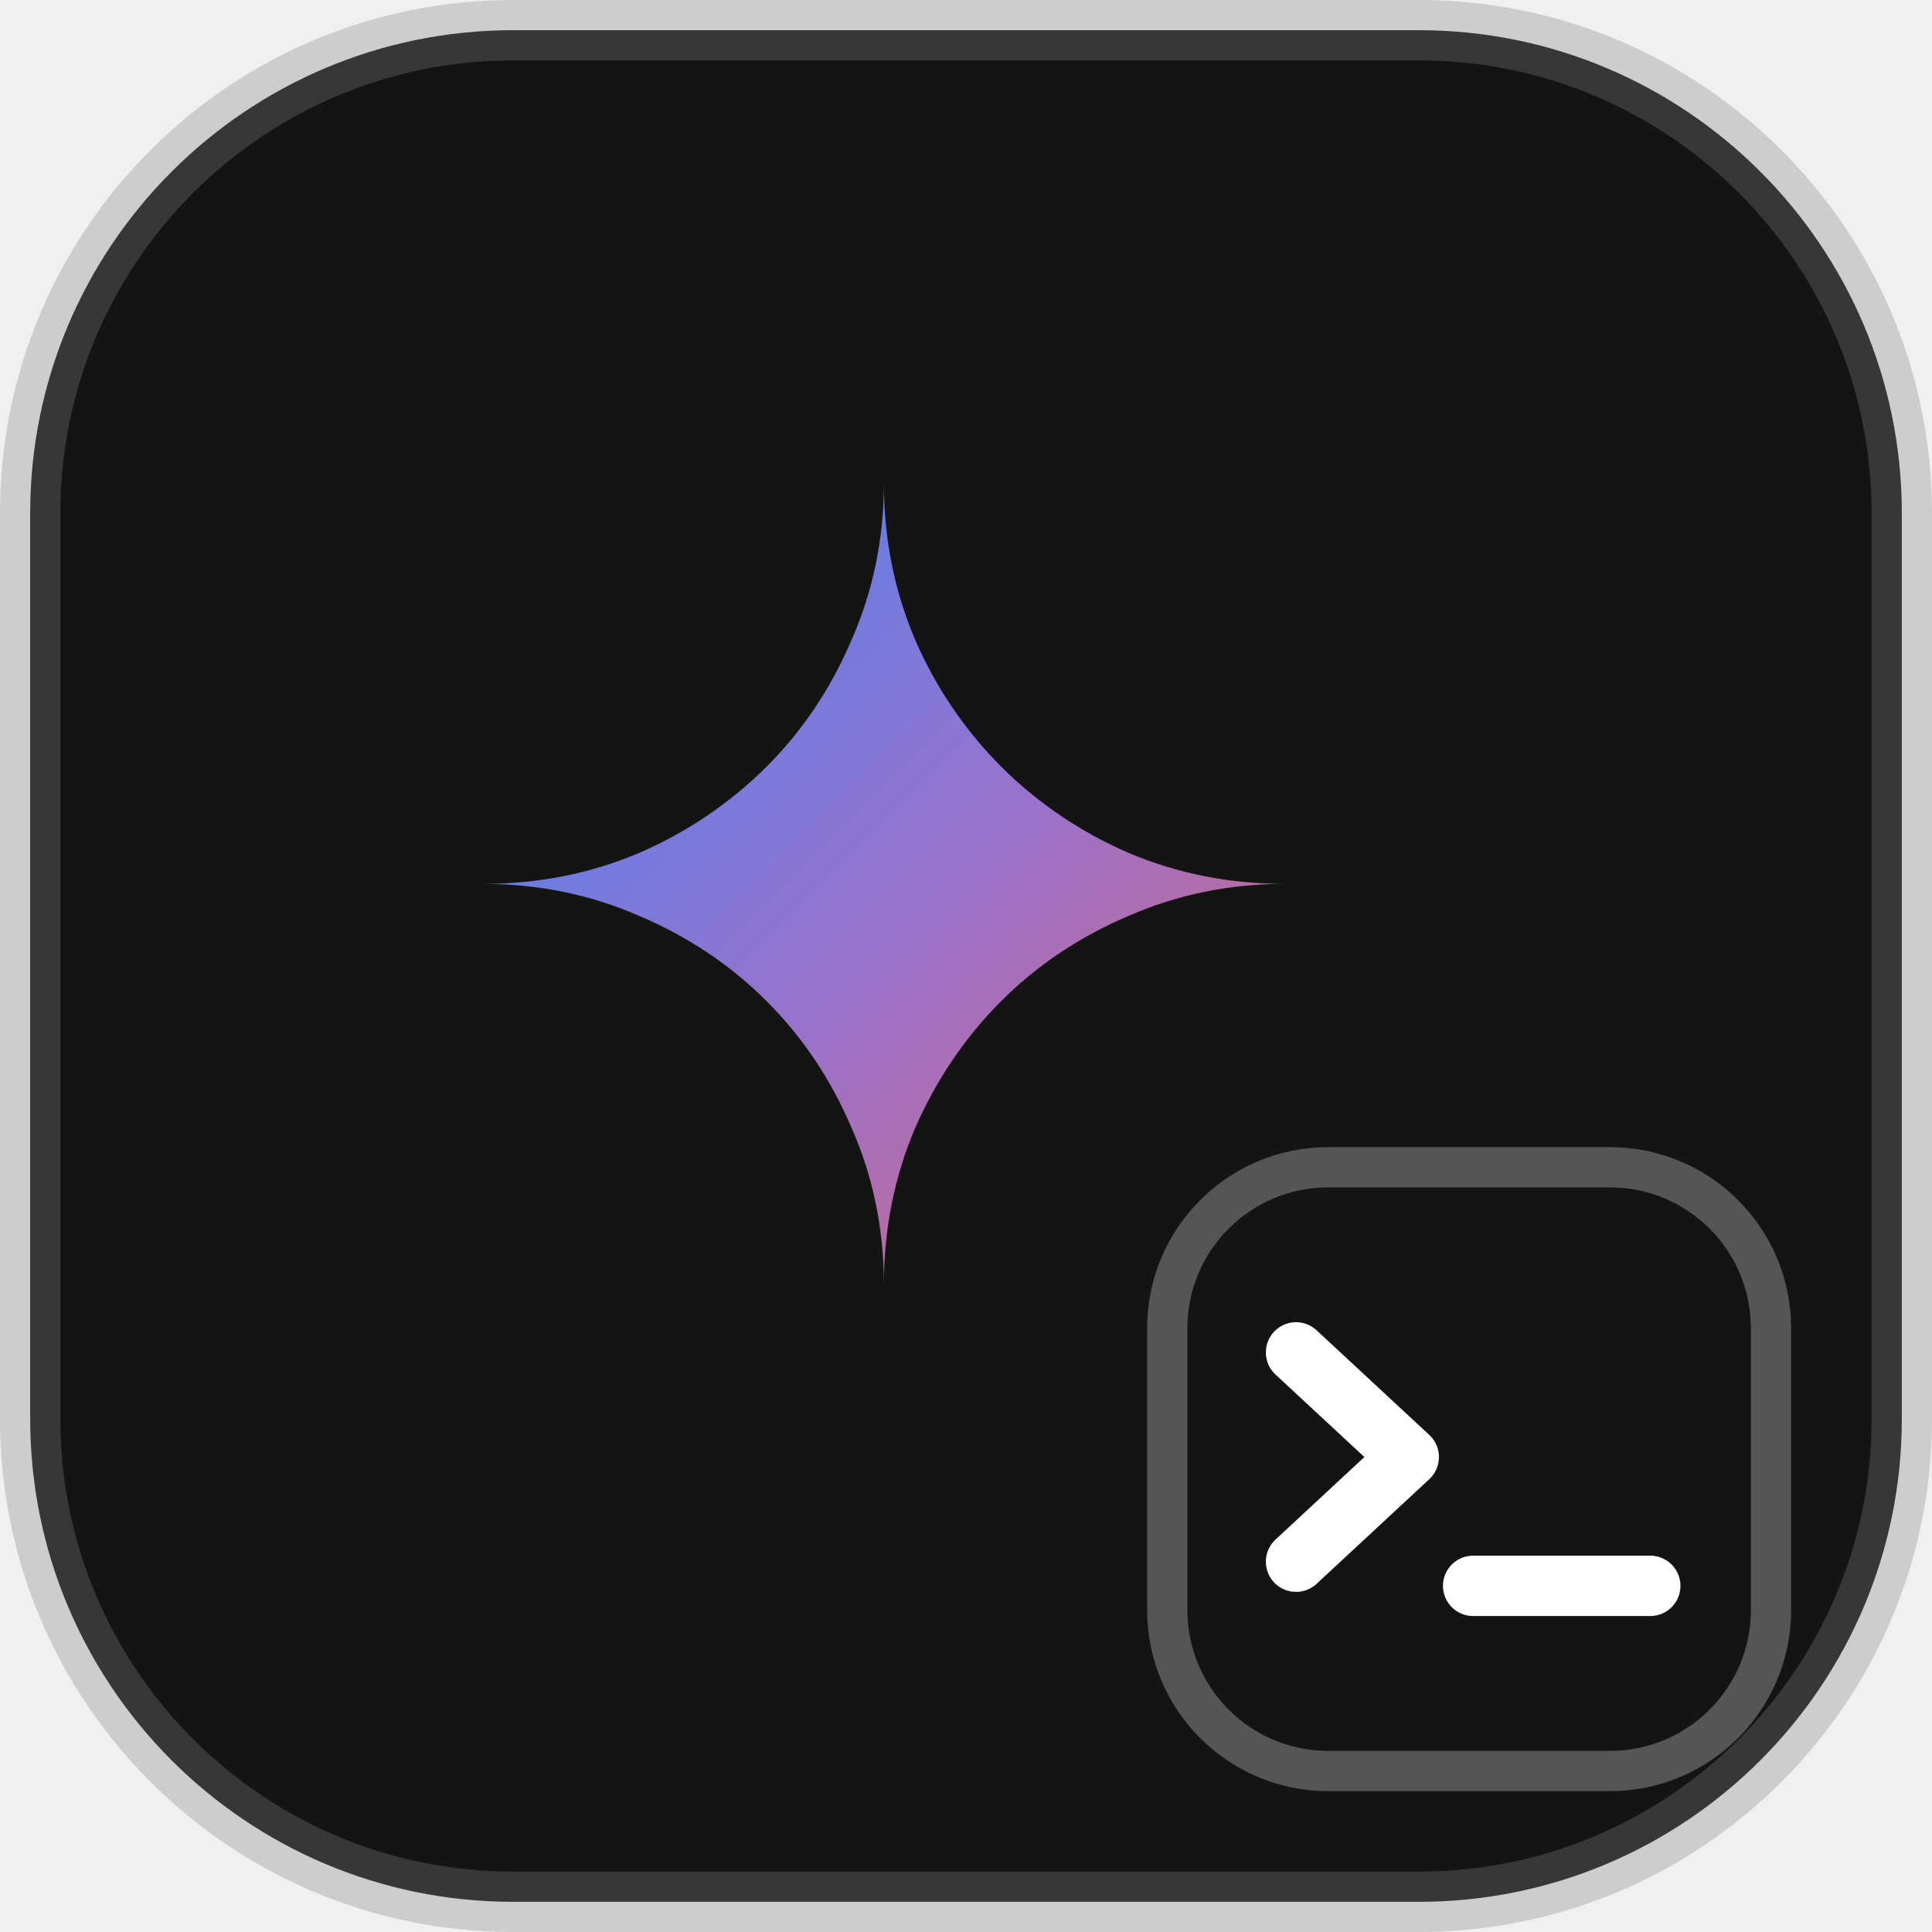
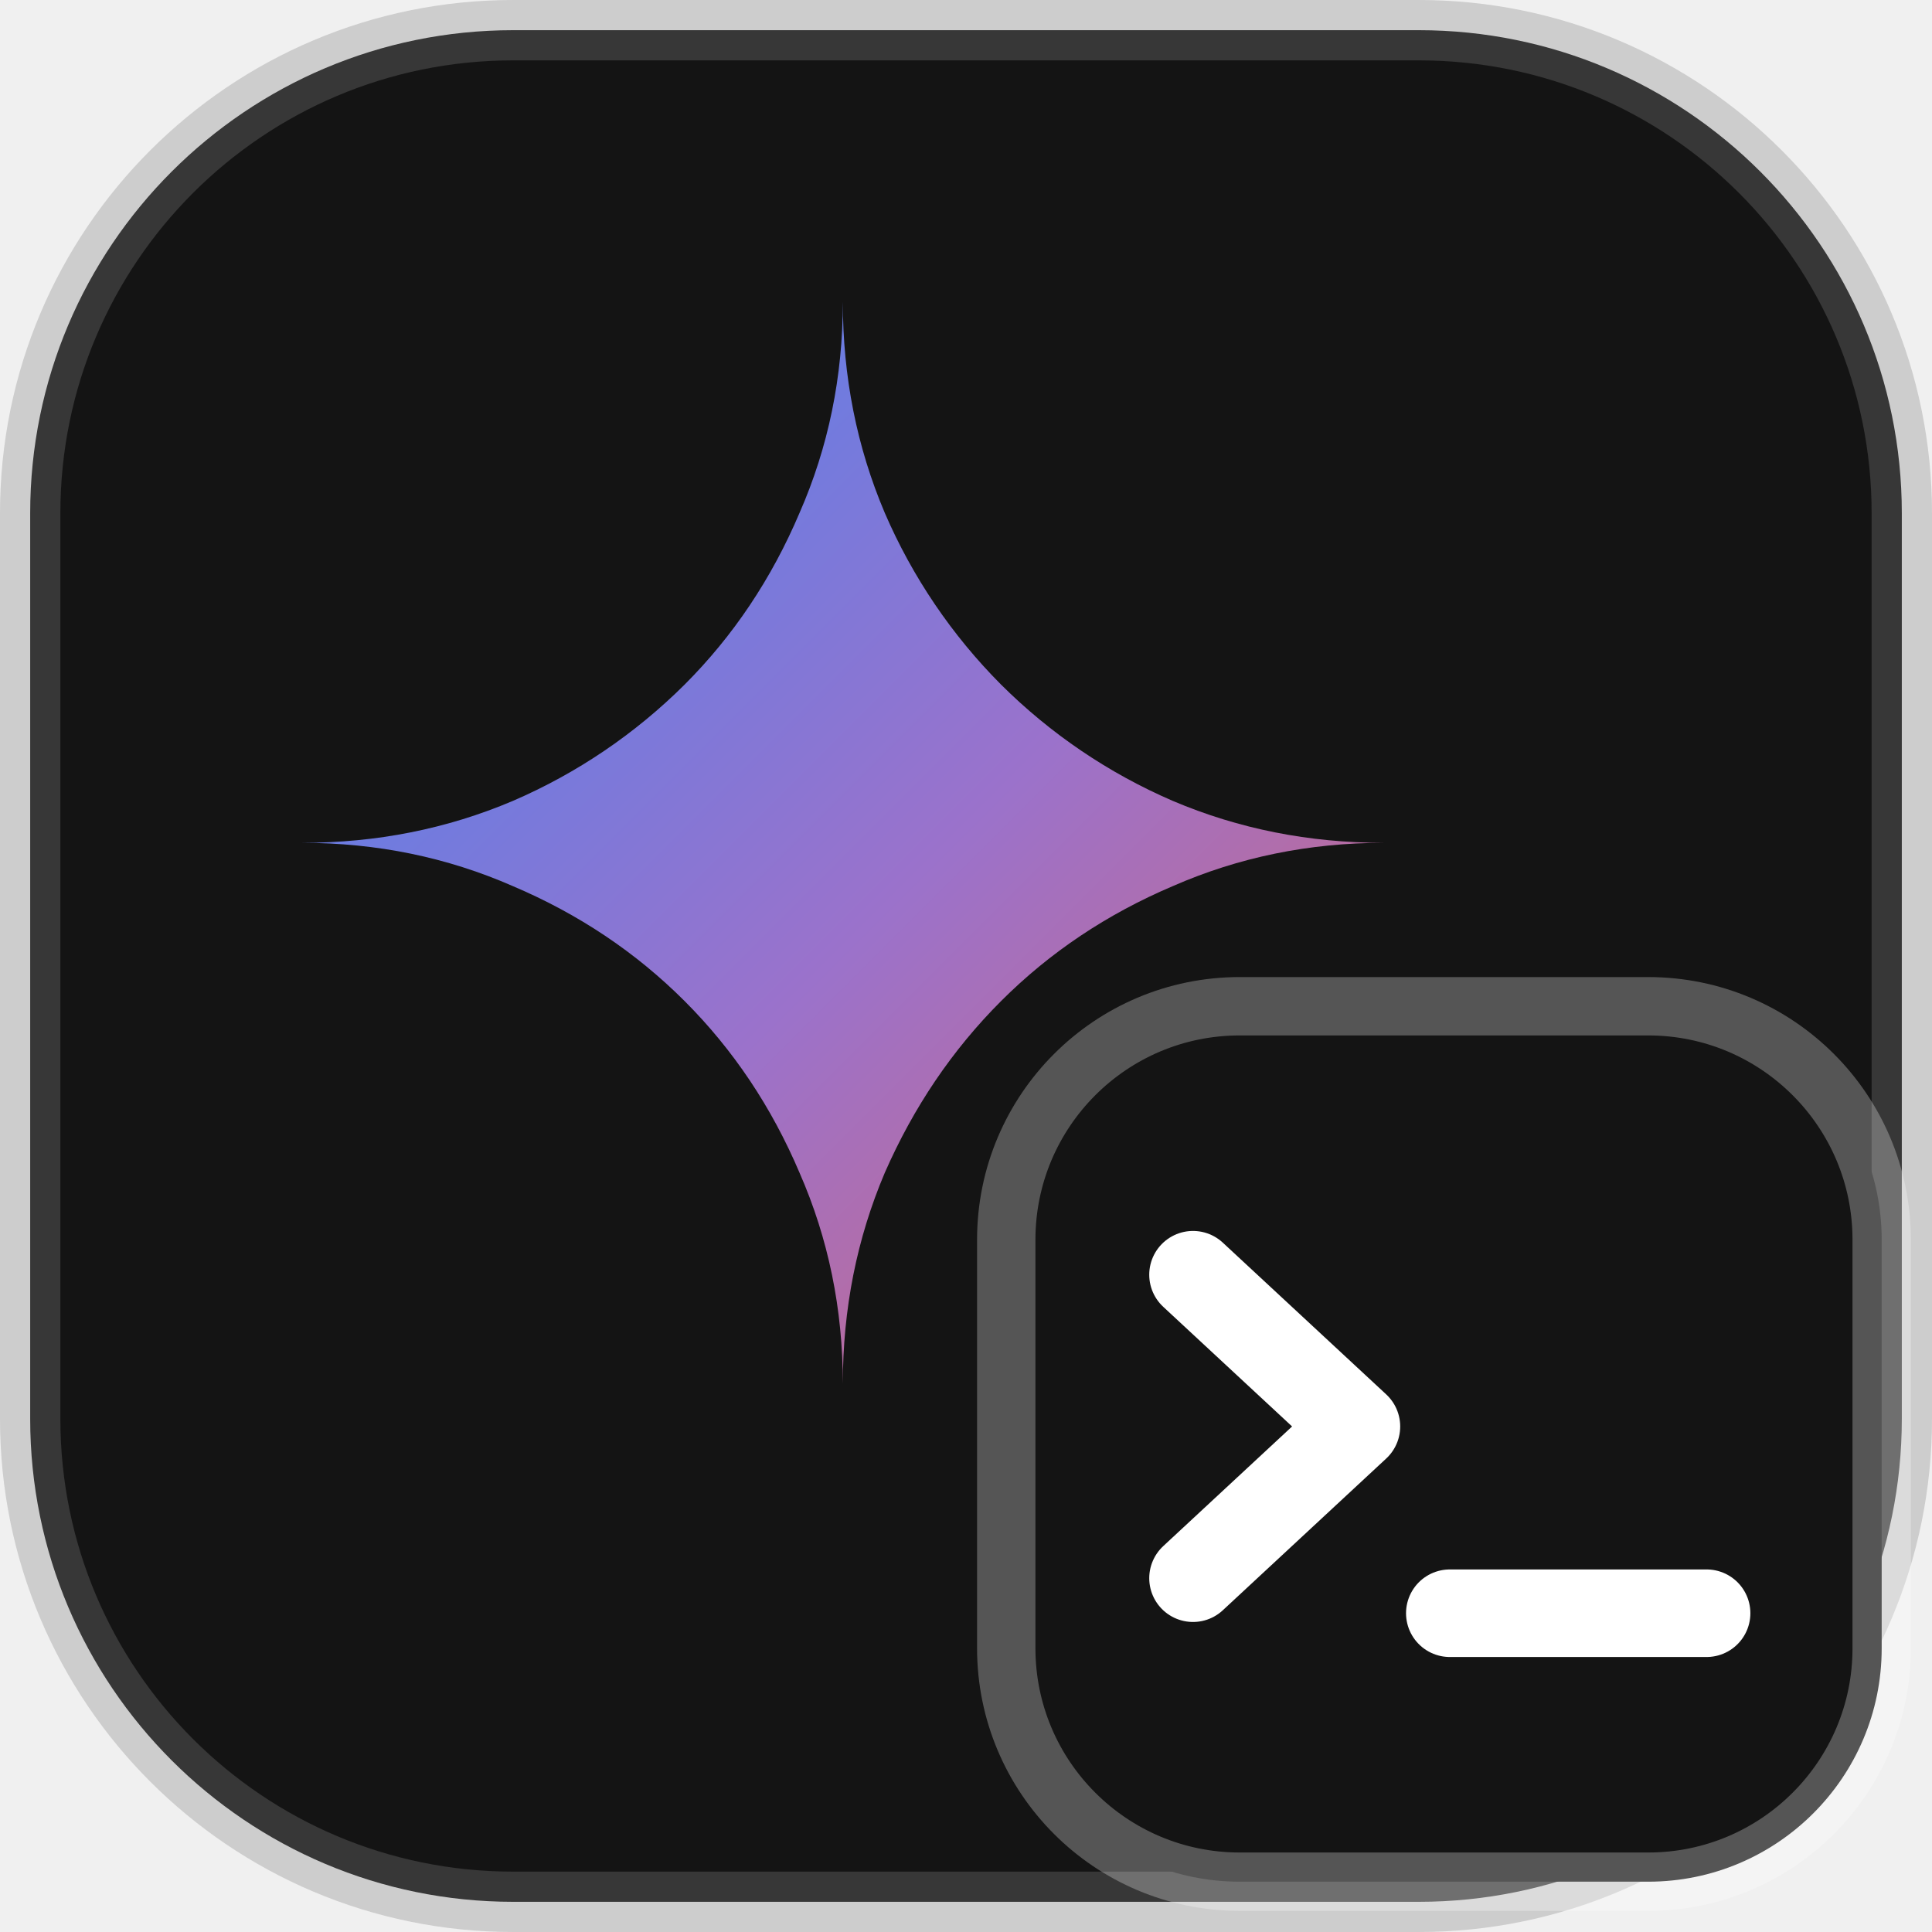
<svg xmlns="http://www.w3.org/2000/svg" width="48" height="48" viewBox="0 0 48 48" role="img" aria-label="Gemini CLI">
  <style />
  <defs>
    <linearGradient id="vs" x1="0" y1="0" x2="0" y2="1">
      <stop offset="0" stop-color="#1f9cf0" />
      <stop offset="1" stop-color="#0065a9" />
    </linearGradient>
    <linearGradient id="gm" x1="0" y1="0" x2="1" y2="1">
      <stop offset="0" stop-color="#4285f4" />
      <stop offset=".55" stop-color="#9b72cb" />
      <stop offset="1" stop-color="#d96570" />
    </linearGradient>
  </defs>
  <g transform="translate(0 0) scale(1)">
    <rect x=".75" y=".75" width="46.5" height="46.5" rx="12" fill="#141414" stroke="rgba(128,128,128,0.32)" stroke-width="1.5" />
-     <path transform="translate(12 12) scale(0.83)" d="M11.04 19.32Q12 21.51 12 24q0-2.49.93-4.68.96-2.19 2.58-3.81t3.81-2.55Q21.51 12 24 12q-2.49 0-4.68-.93a12.3 12.3 0 0 1-3.81-2.58 12.3 12.3 0 0 1-2.58-3.81Q12 2.49 12 0q0 2.49-.96 4.68-.93 2.19-2.55 3.81a12.3 12.3 0 0 1-3.81 2.58Q2.49 12 0 12q2.49 0 4.68.96 2.19.93 3.81 2.55t2.55 3.81" fill="url(#gm)" />
-     <g transform="translate(29 29)">
+     <path transform="translate(7.5 7.5) scale(1.12)" d="M11.04 19.32Q12 21.51 12 24q0-2.49.93-4.68.96-2.19 2.58-3.81t3.81-2.55Q21.51 12 24 12q-2.49 0-4.68-.93a12.3 12.3 0 0 1-3.81-2.58 12.3 12.3 0 0 1-2.58-3.81Q12 2.49 12 0q0 2.49-.96 4.68-.93 2.19-2.55 3.81a12.3 12.3 0 0 1-3.81 2.58Q2.49 12 0 12q2.49 0 4.68.96 2.19.93 3.81 2.55t2.55 3.81" fill="url(#gm)" />
+     <g transform="translate(25 25) scale(1.45)">
      <rect width="15" height="15" rx="4" fill="#141414" stroke="rgba(255,255,255,0.28)" stroke-width="1" />
      <path d="M3.2 4.6 6 7.2 3.2 9.8M7.6 10.4h4.4" fill="none" stroke="#ffffff" stroke-width="1.5" stroke-linecap="round" stroke-linejoin="round" />
    </g>
  </g>
</svg>
